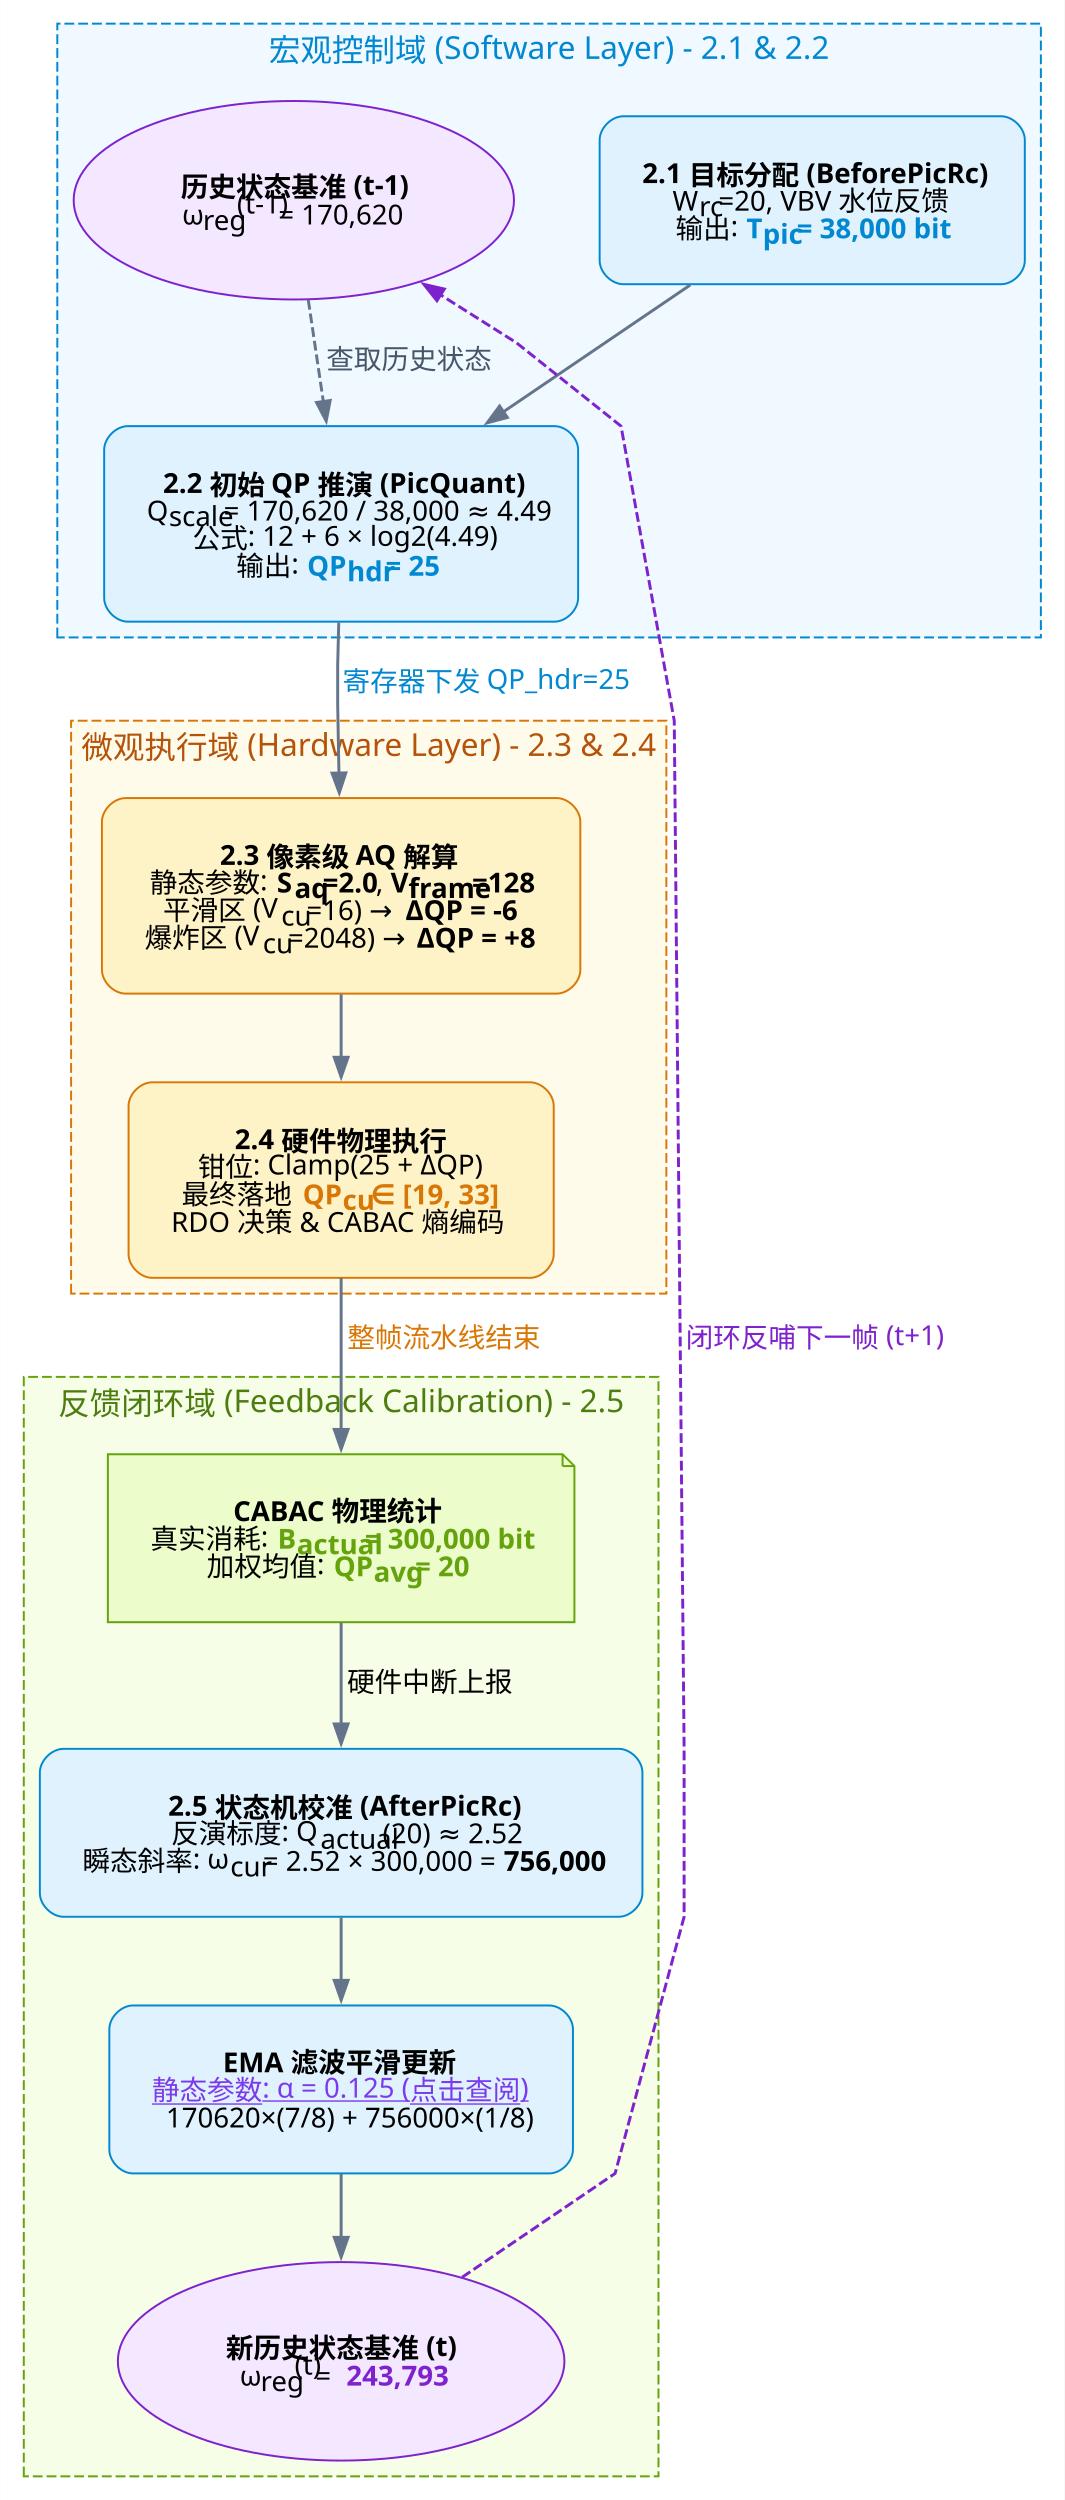
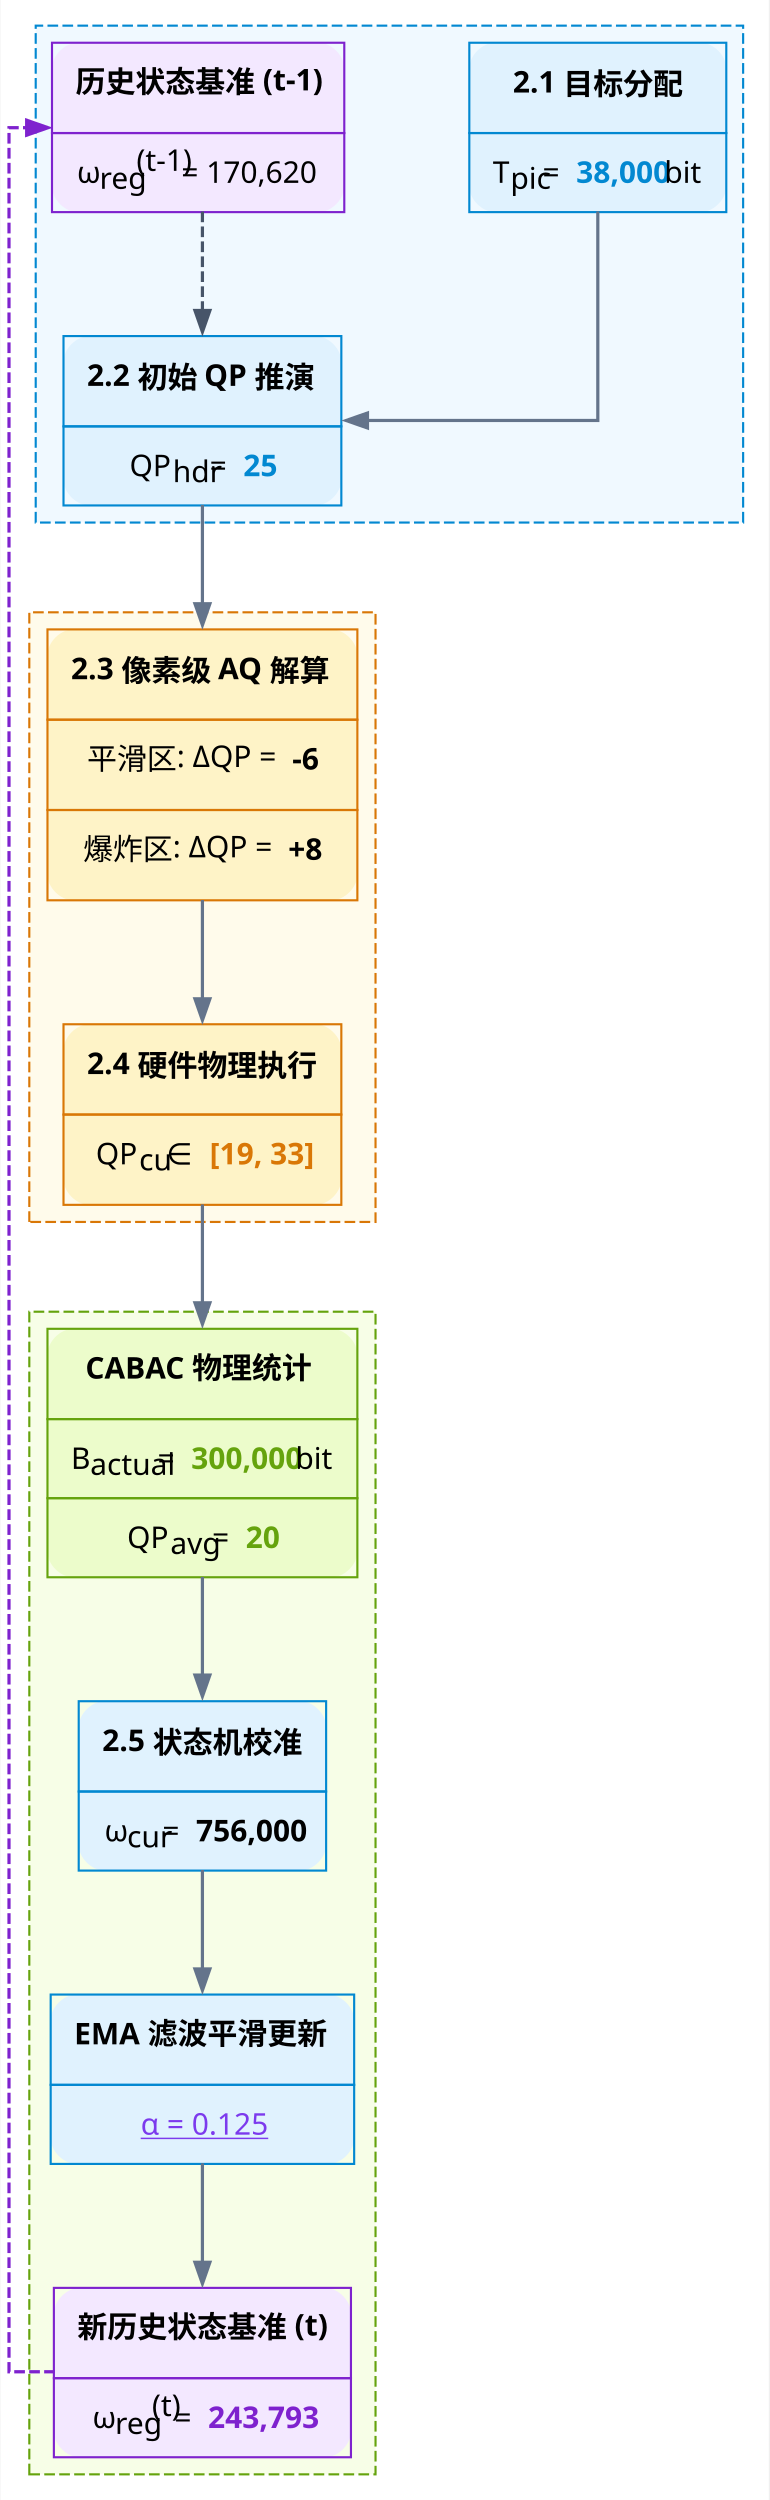
- <svg xmlns="http://www.w3.org/2000/svg" xmlns:xlink="http://www.w3.org/1999/xlink" width="540pt" height="1268pt" viewBox="0.00 0.00 540.00 1268.33">
-   <g id="graph0" class="graph" transform="scale(1 1) rotate(0) translate(4 1264.33)">
-     <polygon fill="white" stroke="none" points="-4,4 -4,-1264.33 536,-1264.33 536,4 -4,4" />
+ <svg xmlns="http://www.w3.org/2000/svg" xmlns:xlink="http://www.w3.org/1999/xlink" width="360pt" height="1170pt" viewBox="0.00 0.00 359.50 1169.75">
+   <g id="graph0" class="graph" transform="scale(1 1) rotate(0) translate(4 1165.75)">
+     <polygon fill="white" stroke="none" points="-4,4 -4,-1165.75 355.5,-1165.75 355.5,4 -4,4" />
    <g id="clust1" class="cluster">
-       <polygon fill="#f0f9ff" stroke="#0288d1" stroke-dasharray="5,2" points="25,-940.94 25,-1252.33 524,-1252.33 524,-940.94 25,-940.94" />
-       <text text-anchor="middle" x="274.5" y="-1233.13" font-family="sans-serif" font-size="16.00" fill="#0288d1">宏观控制域 (Software Layer) - 2.1 &amp; 2.2</text>
+       <polygon fill="#f0f9ff" stroke="#0288d1" stroke-dasharray="5,2" points="12.5,-921.25 12.5,-1153.75 343.5,-1153.75 343.5,-921.25 12.5,-921.25" />
    </g>
    <g id="clust2" class="cluster">
-       <polygon fill="#fffbeb" stroke="#d97706" stroke-dasharray="5,2" points="32,-608.04 32,-898.69 334,-898.69 334,-608.04 32,-608.04" />
-       <text text-anchor="middle" x="183" y="-879.49" font-family="sans-serif" font-size="16.00" fill="#b45309">微观执行域 (Hardware Layer) - 2.3 &amp; 2.4</text>
+       <polygon fill="#fffbeb" stroke="#d97706" stroke-dasharray="5,2" points="9.5,-594 9.5,-879.25 171.5,-879.25 171.5,-594 9.5,-594" />
    </g>
    <g id="clust3" class="cluster">
-       <polygon fill="#f7fee7" stroke="#65a30d" stroke-dasharray="5,2" points="8,-8 8,-565.79 330,-565.79 330,-8 8,-8" />
-       <text text-anchor="middle" x="169" y="-546.59" font-family="sans-serif" font-size="16.00" fill="#4d7c0f">反馈闭环域 (Feedback Calibration) - 2.5</text>
+       <polygon fill="#f7fee7" stroke="#65a30d" stroke-dasharray="5,2" points="9.5,-8 9.5,-552 171.5,-552 171.5,-8 9.5,-8" />
    </g>
    <g id="node1" class="node">
-       <ellipse fill="#f3e8ff" stroke="#7e22ce" cx="145" cy="-1162.74" rx="111.69" ry="50.35" />
-       <text text-anchor="start" x="87.62" y="-1164.44" font-family="sans-serif" font-weight="bold" font-size="14.00">历史状态基准 (t-1)</text>
-       <text text-anchor="start" x="88.38" y="-1150.44" font-family="sans-serif" font-size="14.00">ω</text>
-       <text text-anchor="start" x="98.88" y="-1150.44" font-family="sans-serif" baseline-shift="sub" font-size="14.00">reg</text>
-       <text text-anchor="start" x="116.12" y="-1150.44" font-family="sans-serif" baseline-shift="super" font-size="14.00">(t-1)</text>
-       <text text-anchor="start" x="137.12" y="-1150.44" font-family="sans-serif" font-size="14.00"> = 170,620</text>
+       <g id="a_node1">
+         <a xlink:href="#section-6" xlink:title="&lt;TABLE&gt;" target="_parent">
+           <path fill="#f3e8ff" stroke="none" d="M32.12,-1066.5C32.12,-1066.5 144.88,-1066.5 144.88,-1066.5 150.88,-1066.5 156.88,-1072.5 156.88,-1078.5 156.88,-1078.5 156.88,-1133.75 156.88,-1133.75 156.88,-1139.75 150.88,-1145.75 144.88,-1145.75 144.88,-1145.75 32.12,-1145.75 32.12,-1145.75 26.12,-1145.75 20.12,-1139.75 20.12,-1133.75 20.12,-1133.75 20.12,-1078.5 20.12,-1078.5 20.12,-1072.5 26.12,-1066.5 32.12,-1066.5" />
+           <polygon fill="none" stroke="#7e22ce" points="20.12,-1103.5 20.12,-1145.75 156.88,-1145.75 156.88,-1103.5 20.12,-1103.5" />
+           <text text-anchor="start" x="31.12" y="-1122.45" font-family="sans-serif" font-weight="bold" font-size="14.00">历史状态基准 (t-1)</text>
+           <polygon fill="none" stroke="#7e22ce" points="20.12,-1066.5 20.12,-1103.5 156.88,-1103.5 156.88,-1066.5 20.12,-1066.5" />
+           <text text-anchor="start" x="31.88" y="-1080.2" font-family="sans-serif" font-size="14.00">ω</text>
+           <text text-anchor="start" x="42.38" y="-1080.2" font-family="sans-serif" baseline-shift="sub" font-size="14.00">reg</text>
+           <text text-anchor="start" x="59.62" y="-1080.2" font-family="sans-serif" baseline-shift="super" font-size="14.00">(t-1)</text>
+           <text text-anchor="start" x="80.62" y="-1080.2" font-family="sans-serif" font-size="14.00"> = 170,620</text>
+         </a>
+       </g>
    </g>
    <g id="node3" class="node">
-       <path fill="#e0f2fe" stroke="#0288d1" d="M277.23,-1048.14C277.23,-1048.14 60.78,-1048.14 60.78,-1048.14 54.78,-1048.14 48.78,-1042.14 48.78,-1036.14 48.78,-1036.14 48.78,-960.94 48.78,-960.94 48.78,-954.94 54.78,-948.94 60.78,-948.94 60.78,-948.94 277.23,-948.94 277.23,-948.94 283.23,-948.94 289.23,-954.94 289.23,-960.94 289.23,-960.94 289.23,-1036.14 289.23,-1036.14 289.23,-1042.14 283.23,-1048.14 277.23,-1048.14" />
-       <text text-anchor="start" x="78.62" y="-1014.24" font-family="sans-serif" font-weight="bold" font-size="14.00">2.2 初始 QP 推演 (PicQuant)</text>
-       <text text-anchor="start" x="70.38" y="-1000.24" font-family="sans-serif" font-size="14.00">Q</text>
-       <text text-anchor="start" x="81.62" y="-1000.24" font-family="sans-serif" baseline-shift="sub" font-size="14.00">scale</text>
-       <text text-anchor="start" x="109.38" y="-1000.24" font-family="sans-serif" font-size="14.00"> = 170,620 / 38,000 ≈ 4.49</text>
-       <text text-anchor="start" x="93.62" y="-986.24" font-family="sans-serif" font-size="14.00">公式: 12 + 6 × log2(4.49)</text>
-       <text text-anchor="start" x="115.75" y="-972.24" font-family="sans-serif" font-size="14.00">输出: </text>
-       <text text-anchor="start" x="151.75" y="-972.24" font-family="sans-serif" font-weight="bold" font-size="14.00" fill="#0288d1">QP</text>
-       <text text-anchor="start" x="172" y="-972.24" font-family="sans-serif" font-weight="bold" baseline-shift="sub" font-size="14.00" fill="#0288d1">hdr</text>
-       <text text-anchor="start" x="191.5" y="-972.24" font-family="sans-serif" font-weight="bold" font-size="14.00" fill="#0288d1"> = 25</text>
+       <g id="a_node3">
+         <a xlink:href="#section-5" xlink:title="&lt;TABLE&gt;" target="_parent">
+           <path fill="#e0f2fe" stroke="none" d="M37.5,-929.25C37.5,-929.25 143.5,-929.25 143.5,-929.25 149.5,-929.25 155.5,-935.25 155.5,-941.25 155.5,-941.25 155.5,-996.5 155.5,-996.5 155.5,-1002.5 149.5,-1008.5 143.5,-1008.5 143.5,-1008.5 37.5,-1008.5 37.5,-1008.5 31.5,-1008.5 25.5,-1002.5 25.5,-996.5 25.5,-996.5 25.5,-941.25 25.5,-941.25 25.5,-935.25 31.5,-929.25 37.5,-929.25" />
+           <polygon fill="none" stroke="#0288d1" points="25.5,-966.25 25.5,-1008.5 155.5,-1008.5 155.5,-966.25 25.5,-966.25" />
+           <text text-anchor="start" x="36.5" y="-985.2" font-family="sans-serif" font-weight="bold" font-size="14.00">2.2 初始 QP 推演</text>
+           <polygon fill="none" stroke="#0288d1" points="25.5,-929.25 25.5,-966.25 155.5,-966.25 155.5,-929.25 25.5,-929.25" />
+           <text text-anchor="start" x="56.38" y="-942.95" font-family="sans-serif" font-size="14.00">QP</text>
+           <text text-anchor="start" x="76.62" y="-942.95" font-family="sans-serif" baseline-shift="sub" font-size="14.00">hdr</text>
+           <text text-anchor="start" x="93.88" y="-942.95" font-family="sans-serif" font-size="14.00"> = </text>
+           <text text-anchor="start" x="109.62" y="-942.95" font-family="sans-serif" font-weight="bold" font-size="14.00" fill="#0288d1">25</text>
+         </a>
+       </g>
    </g>
    <g id="edge2" class="edge">
-       <path fill="none" stroke="#64748b" stroke-width="1.5" stroke-dasharray="5,2" d="M152.33,-1112.19C154.74,-1095.92 157.44,-1077.65 159.96,-1060.63" />
-       <polygon fill="#64748b" stroke="#64748b" stroke-width="1.5" points="163.42,-1061.16 161.42,-1050.75 156.5,-1060.13 163.42,-1061.16" />
-       <text text-anchor="middle" x="203.44" y="-1077.09" font-family="sans-serif" font-size="14.00" fill="#475569"> 查取历史状态</text>
+       <path fill="none" stroke="#475569" stroke-width="1.5" stroke-dasharray="5,2" d="M90.5,-1066.79C90.5,-1066.79 90.5,-1020.48 90.5,-1020.48" />
+       <polygon fill="#475569" stroke="#475569" stroke-width="1.5" points="94,-1020.48 90.5,-1010.48 87,-1020.48 94,-1020.48" />
    </g>
    <g id="node2" class="node">
-       <path fill="#e0f2fe" stroke="#0288d1" d="M503.85,-1205.34C503.85,-1205.34 312.15,-1205.34 312.15,-1205.34 306.15,-1205.34 300.15,-1199.34 300.15,-1193.34 300.15,-1193.34 300.15,-1132.14 300.15,-1132.14 300.15,-1126.14 306.15,-1120.14 312.15,-1120.14 312.15,-1120.14 503.85,-1120.14 503.85,-1120.14 509.85,-1120.14 515.85,-1126.14 515.85,-1132.14 515.85,-1132.14 515.85,-1193.34 515.85,-1193.34 515.85,-1199.34 509.85,-1205.34 503.85,-1205.34" />
-       <text text-anchor="start" x="321.75" y="-1171.44" font-family="sans-serif" font-weight="bold" font-size="14.00">2.1 目标分配 (BeforePicRc)</text>
-       <text text-anchor="start" x="337.12" y="-1157.44" font-family="sans-serif" font-size="14.00">W</text>
-       <text text-anchor="start" x="350.62" y="-1157.44" font-family="sans-serif" baseline-shift="sub" font-size="14.00">rc</text>
-       <text text-anchor="start" x="360.38" y="-1157.44" font-family="sans-serif" font-size="14.00">=20, VBV 水位反馈</text>
-       <text text-anchor="start" x="338.62" y="-1143.44" font-family="sans-serif" font-size="14.00">输出: </text>
-       <text text-anchor="start" x="374.62" y="-1143.44" font-family="sans-serif" font-weight="bold" font-size="14.00" fill="#0288d1">T</text>
-       <text text-anchor="start" x="382.88" y="-1143.44" font-family="sans-serif" font-weight="bold" baseline-shift="sub" font-size="14.00" fill="#0288d1">pic</text>
-       <text text-anchor="start" x="400.12" y="-1143.44" font-family="sans-serif" font-weight="bold" font-size="14.00" fill="#0288d1"> = 38,000 bit</text>
+       <g id="a_node2">
+         <a xlink:href="#section-2" xlink:title="&lt;TABLE&gt;" target="_parent">
+           <path fill="#e0f2fe" stroke="none" d="M227.38,-1066.5C227.38,-1066.5 323.62,-1066.5 323.62,-1066.5 329.62,-1066.5 335.62,-1072.5 335.62,-1078.5 335.62,-1078.5 335.62,-1133.75 335.62,-1133.75 335.62,-1139.75 329.62,-1145.75 323.62,-1145.75 323.62,-1145.75 227.38,-1145.75 227.38,-1145.75 221.38,-1145.75 215.38,-1139.75 215.38,-1133.75 215.38,-1133.75 215.38,-1078.5 215.38,-1078.5 215.38,-1072.5 221.38,-1066.5 227.38,-1066.5" />
+           <polygon fill="none" stroke="#0288d1" points="215.38,-1103.5 215.38,-1145.75 335.62,-1145.75 335.62,-1103.5 215.38,-1103.5" />
+           <text text-anchor="start" x="235.75" y="-1122.45" font-family="sans-serif" font-weight="bold" font-size="14.00">2.1 目标分配</text>
+           <polygon fill="none" stroke="#0288d1" points="215.38,-1066.5 215.38,-1103.5 335.62,-1103.5 335.62,-1066.5 215.38,-1066.5" />
+           <text text-anchor="start" x="226.38" y="-1080.2" font-family="sans-serif" font-size="14.00">T</text>
+           <text text-anchor="start" x="234.62" y="-1080.2" font-family="sans-serif" baseline-shift="sub" font-size="14.00">pic</text>
+           <text text-anchor="start" x="249.62" y="-1080.2" font-family="sans-serif" font-size="14.00"> = </text>
+           <text text-anchor="start" x="265.38" y="-1080.2" font-family="sans-serif" font-weight="bold" font-size="14.00" fill="#0288d1">38,000</text>
+           <text text-anchor="start" x="306.62" y="-1080.2" font-family="sans-serif" font-size="14.00"> bit</text>
+         </a>
+       </g>
    </g>
    <g id="edge1" class="edge">
-       <path fill="none" stroke="#64748b" stroke-width="1.5" d="M346.14,-1119.76C317.19,-1100.11 282.3,-1076.43 251.16,-1055.3" />
-       <polygon fill="#64748b" stroke="#64748b" stroke-width="1.5" points="253.32,-1052.53 243.08,-1049.81 249.39,-1058.33 253.32,-1052.53" />
+       <path fill="none" stroke="#64748b" stroke-width="1.5" d="M275.5,-1066.83C275.5,-1026.31 275.5,-969 275.5,-969 275.5,-969 167.73,-969 167.73,-969" />
+       <polygon fill="#64748b" stroke="#64748b" stroke-width="1.5" points="167.73,-965.5 157.73,-969 167.73,-972.5 167.73,-965.5" />
    </g>
    <g id="node4" class="node">
-       <path fill="#fef3c7" stroke="#d97706" d="M278.35,-859.44C278.35,-859.44 59.65,-859.44 59.65,-859.44 53.65,-859.44 47.65,-853.44 47.65,-847.44 47.65,-847.44 47.65,-772.24 47.65,-772.24 47.65,-766.24 53.65,-760.24 59.65,-760.24 59.65,-760.24 278.35,-760.24 278.35,-760.24 284.35,-760.24 290.35,-766.24 290.35,-772.24 290.35,-772.24 290.35,-847.44 290.35,-847.44 290.35,-853.44 284.35,-859.44 278.35,-859.44" />
-       <text text-anchor="start" x="107.5" y="-825.54" font-family="sans-serif" font-weight="bold" font-size="14.00">2.3 像素级 AQ 解算</text>
-       <text text-anchor="start" x="71.88" y="-811.54" font-family="sans-serif" font-size="14.00">静态参数: </text>
-       <text text-anchor="start" x="136.38" y="-811.54" font-family="sans-serif" font-weight="bold" font-size="14.00">S</text>
-       <text text-anchor="start" x="145.38" y="-811.54" font-family="sans-serif" font-weight="bold" baseline-shift="sub" font-size="14.00">aq</text>
-       <text text-anchor="start" x="159.62" y="-811.54" font-family="sans-serif" font-weight="bold" font-size="14.00">=2.0</text>
-       <text text-anchor="start" x="186.62" y="-811.54" font-family="sans-serif" font-size="14.00">, </text>
-       <text text-anchor="start" x="194.12" y="-811.54" font-family="sans-serif" font-weight="bold" font-size="14.00">V</text>
-       <text text-anchor="start" x="203.12" y="-811.54" font-family="sans-serif" font-weight="bold" baseline-shift="sub" font-size="14.00">frame</text>
-       <text text-anchor="start" x="235.38" y="-811.54" font-family="sans-serif" font-weight="bold" font-size="14.00">=128</text>
-       <text text-anchor="start" x="78.62" y="-797.54" font-family="sans-serif" font-size="14.00">平滑区 (V</text>
-       <text text-anchor="start" x="138.62" y="-797.54" font-family="sans-serif" baseline-shift="sub" font-size="14.00">cu</text>
-       <text text-anchor="start" x="151.38" y="-797.54" font-family="sans-serif" font-size="14.00">=16) → </text>
-       <text text-anchor="start" x="201.62" y="-797.54" font-family="sans-serif" font-weight="bold" font-size="14.00">ΔQP = -6</text>
-       <text text-anchor="start" x="69.25" y="-783.54" font-family="sans-serif" font-size="14.00">爆炸区 (V</text>
-       <text text-anchor="start" x="129.25" y="-783.54" font-family="sans-serif" baseline-shift="sub" font-size="14.00">cu</text>
-       <text text-anchor="start" x="142" y="-783.54" font-family="sans-serif" font-size="14.00">=2048) → </text>
-       <text text-anchor="start" x="207.25" y="-783.54" font-family="sans-serif" font-weight="bold" font-size="14.00">ΔQP = +8</text>
+       <g id="a_node4">
+         <a xlink:href="#section-7" xlink:title="&lt;TABLE&gt;" target="_parent">
+           <path fill="#fef3c7" stroke="none" d="M30,-744.5C30,-744.5 151,-744.5 151,-744.5 157,-744.5 163,-750.5 163,-756.5 163,-756.5 163,-859.25 163,-859.25 163,-865.25 157,-871.25 151,-871.25 151,-871.25 30,-871.25 30,-871.25 24,-871.25 18,-865.25 18,-859.25 18,-859.25 18,-756.5 18,-756.5 18,-750.5 24,-744.5 30,-744.5" />
+           <polygon fill="none" stroke="#d97706" points="18,-829 18,-871.25 163,-871.25 163,-829 18,-829" />
+           <text text-anchor="start" x="29" y="-847.95" font-family="sans-serif" font-weight="bold" font-size="14.00">2.3 像素级 AQ 解算</text>
+           <polygon fill="none" stroke="#d97706" points="18,-786.75 18,-829 163,-829 163,-786.75 18,-786.75" />
+           <text text-anchor="start" x="36.5" y="-805.7" font-family="sans-serif" font-size="14.00">平滑区: ΔQP = </text>
+           <text text-anchor="start" x="132.5" y="-805.7" font-family="sans-serif" font-weight="bold" font-size="14.00">-6</text>
+           <polygon fill="none" stroke="#d97706" points="18,-744.5 18,-786.75 163,-786.75 163,-744.5 18,-744.5" />
+           <text text-anchor="start" x="34.62" y="-763.45" font-family="sans-serif" font-size="14.00">爆炸区: ΔQP = </text>
+           <text text-anchor="start" x="130.62" y="-763.45" font-family="sans-serif" font-weight="bold" font-size="14.00">+8</text>
+         </a>
+       </g>
    </g>
    <g id="edge7" class="edge">
-       <path fill="none" stroke="#64748b" stroke-width="1.5" d="M167.78,-948.51C167.49,-936.46 167.25,-926.94 167.25,-926.94 167.25,-926.94 167.25,-906.69 167.25,-906.69 167.25,-906.69 167.54,-890.77 167.89,-871.9" />
-       <polygon fill="#64748b" stroke="#64748b" stroke-width="1.5" points="171.38,-872.22 168.06,-862.16 164.38,-872.09 171.38,-872.22" />
-       <text text-anchor="middle" x="242.62" y="-913.64" font-family="sans-serif" font-size="14.00" fill="#0288d1"> 寄存器下发 QP_hdr=25</text>
+       <path fill="none" stroke="#64748b" stroke-width="1.5" d="M90.5,-929.49C90.5,-929.49 90.5,-883.27 90.5,-883.27" />
+       <polygon fill="#64748b" stroke="#64748b" stroke-width="1.5" points="94,-883.27 90.5,-873.27 87,-883.27 94,-883.27" />
    </g>
    <g id="node5" class="node">
-       <path fill="#fef3c7" stroke="#d97706" d="M264.85,-715.24C264.85,-715.24 73.15,-715.24 73.15,-715.24 67.15,-715.24 61.15,-709.24 61.15,-703.24 61.15,-703.24 61.15,-628.04 61.15,-628.04 61.15,-622.04 67.15,-616.04 73.15,-616.04 73.15,-616.04 264.85,-616.04 264.85,-616.04 270.85,-616.04 276.85,-622.04 276.85,-628.04 276.85,-628.04 276.85,-703.24 276.85,-703.24 276.85,-709.24 270.85,-715.24 264.85,-715.24" />
-       <text text-anchor="start" x="115" y="-681.34" font-family="sans-serif" font-weight="bold" font-size="14.00">2.4 硬件物理执行</text>
-       <text text-anchor="start" x="96.25" y="-667.34" font-family="sans-serif" font-size="14.00">钳位: Clamp(25 + ΔQP)</text>
-       <text text-anchor="start" x="88" y="-653.34" font-family="sans-serif" font-size="14.00">最终落地 </text>
-       <text text-anchor="start" x="149.5" y="-653.34" font-family="sans-serif" font-weight="bold" font-size="14.00" fill="#d97706">QP</text>
-       <text text-anchor="start" x="169.75" y="-653.34" font-family="sans-serif" font-weight="bold" baseline-shift="sub" font-size="14.00" fill="#d97706">cu</text>
-       <text text-anchor="start" x="184" y="-653.34" font-family="sans-serif" font-weight="bold" font-size="14.00" fill="#d97706"> ∈ [19, 33]</text>
-       <text text-anchor="start" x="82.75" y="-639.34" font-family="sans-serif" font-size="14.00">RDO 决策 &amp; CABAC 熵编码</text>
+       <g id="a_node5">
+         <a xlink:href="#section-hw-rdo" xlink:title="&lt;TABLE&gt;" target="_parent">
+           <path fill="#fef3c7" stroke="none" d="M37.5,-602C37.5,-602 143.5,-602 143.5,-602 149.5,-602 155.5,-608 155.5,-614 155.5,-614 155.5,-674.5 155.5,-674.5 155.5,-680.5 149.5,-686.5 143.5,-686.5 143.5,-686.5 37.5,-686.5 37.5,-686.5 31.5,-686.5 25.5,-680.5 25.5,-674.5 25.5,-674.5 25.5,-614 25.5,-614 25.5,-608 31.5,-602 37.5,-602" />
+           <polygon fill="none" stroke="#d97706" points="25.5,-644.25 25.5,-686.5 155.5,-686.5 155.5,-644.25 25.5,-644.25" />
+           <text text-anchor="start" x="36.5" y="-663.2" font-family="sans-serif" font-weight="bold" font-size="14.00">2.4 硬件物理执行</text>
+           <polygon fill="none" stroke="#d97706" points="25.5,-602 25.5,-644.25 155.5,-644.25 155.5,-602 25.5,-602" />
+           <text text-anchor="start" x="40.62" y="-620.95" font-family="sans-serif" font-size="14.00">QP</text>
+           <text text-anchor="start" x="60.88" y="-620.95" font-family="sans-serif" baseline-shift="sub" font-size="14.00">cu</text>
+           <text text-anchor="start" x="73.62" y="-620.95" font-family="sans-serif" font-size="14.00"> ∈ </text>
+           <text text-anchor="start" x="93.88" y="-620.95" font-family="sans-serif" font-weight="bold" font-size="14.00" fill="#d97706">[19, 33]</text>
+         </a>
+       </g>
    </g>
    <g id="edge3" class="edge">
-       <path fill="none" stroke="#64748b" stroke-width="1.5" d="M169,-759.9C169,-749.51 169,-738.42 169,-727.65" />
-       <polygon fill="#64748b" stroke="#64748b" stroke-width="1.5" points="172.5,-727.94 169,-717.94 165.5,-727.94 172.5,-727.94" />
+       <path fill="none" stroke="#64748b" stroke-width="1.5" d="M90.5,-744.61C90.5,-744.61 90.5,-698.4 90.5,-698.4" />
+       <polygon fill="#64748b" stroke="#64748b" stroke-width="1.5" points="94,-698.4 90.5,-688.4 87,-698.4 94,-698.4" />
    </g>
    <g id="node6" class="node">
-       <polygon fill="#ecfccb" stroke="#65a30d" points="281.35,-526.54 50.65,-526.54 50.65,-441.34 287.35,-441.34 287.35,-520.54 281.35,-526.54" />
-       <polyline fill="none" stroke="#65a30d" points="281.35,-526.54 281.35,-520.54" />
-       <polyline fill="none" stroke="#65a30d" points="287.35,-520.54 281.35,-520.54" />
-       <text text-anchor="start" x="114.25" y="-492.64" font-family="sans-serif" font-weight="bold" font-size="14.00">CABAC 物理统计</text>
-       <text text-anchor="start" x="72.25" y="-478.64" font-family="sans-serif" font-size="14.00">真实消耗: </text>
-       <text text-anchor="start" x="136.75" y="-478.64" font-family="sans-serif" font-weight="bold" font-size="14.00" fill="#65a30d">B</text>
-       <text text-anchor="start" x="146.5" y="-478.64" font-family="sans-serif" font-weight="bold" baseline-shift="sub" font-size="14.00" fill="#65a30d">actual</text>
-       <text text-anchor="start" x="181" y="-478.64" font-family="sans-serif" font-weight="bold" font-size="14.00" fill="#65a30d"> = 300,000 bit</text>
-       <text text-anchor="start" x="100.75" y="-464.64" font-family="sans-serif" font-size="14.00">加权均值: </text>
-       <text text-anchor="start" x="165.25" y="-464.64" font-family="sans-serif" font-weight="bold" font-size="14.00" fill="#65a30d">QP</text>
-       <text text-anchor="start" x="185.5" y="-464.64" font-family="sans-serif" font-weight="bold" baseline-shift="sub" font-size="14.00" fill="#65a30d">avg</text>
-       <text text-anchor="start" x="206.5" y="-464.64" font-family="sans-serif" font-weight="bold" font-size="14.00" fill="#65a30d"> = 20</text>
+       <g id="a_node6">
+         <a xlink:href="#section-hw-rdo" xlink:title="&lt;TABLE&gt;" target="_parent">
+           <path fill="#ecfccb" stroke="none" d="M30,-427.75C30,-427.75 151,-427.75 151,-427.75 157,-427.75 163,-433.75 163,-439.75 163,-439.75 163,-532 163,-532 163,-538 157,-544 151,-544 151,-544 30,-544 30,-544 24,-544 18,-538 18,-532 18,-532 18,-439.75 18,-439.75 18,-433.75 24,-427.75 30,-427.75" />
+           <polygon fill="none" stroke="#65a30d" points="18,-501.75 18,-544 163,-544 163,-501.75 18,-501.75" />
+           <text text-anchor="start" x="35.75" y="-520.7" font-family="sans-serif" font-weight="bold" font-size="14.00">CABAC 物理统计</text>
+           <polygon fill="none" stroke="#65a30d" points="18,-464.75 18,-501.75 163,-501.75 163,-464.75 18,-464.75" />
+           <text text-anchor="start" x="29" y="-478.45" font-family="sans-serif" font-size="14.00">B</text>
+           <text text-anchor="start" x="38" y="-478.45" font-family="sans-serif" baseline-shift="sub" font-size="14.00">actual</text>
+           <text text-anchor="start" x="69.5" y="-478.45" font-family="sans-serif" font-size="14.00"> = </text>
+           <text text-anchor="start" x="85.25" y="-478.45" font-family="sans-serif" font-weight="bold" font-size="14.00" fill="#65a30d">300,000</text>
+           <text text-anchor="start" x="134" y="-478.45" font-family="sans-serif" font-size="14.00"> bit</text>
+           <polygon fill="none" stroke="#65a30d" points="18,-427.75 18,-464.75 163,-464.75 163,-427.75 18,-427.75" />
+           <text text-anchor="start" x="55.25" y="-441.45" font-family="sans-serif" font-size="14.00">QP</text>
+           <text text-anchor="start" x="75.5" y="-441.45" font-family="sans-serif" baseline-shift="sub" font-size="14.00">avg</text>
+           <text text-anchor="start" x="95" y="-441.45" font-family="sans-serif" font-size="14.00"> = </text>
+           <text text-anchor="start" x="110.75" y="-441.45" font-family="sans-serif" font-weight="bold" font-size="14.00" fill="#65a30d">20</text>
+         </a>
+       </g>
    </g>
    <g id="edge8" class="edge">
-       <path fill="none" stroke="#64748b" stroke-width="1.5" d="M169,-616.01C169,-592.18 169,-563.41 169,-538.91" />
-       <polygon fill="#64748b" stroke="#64748b" stroke-width="1.5" points="172.5,-539.16 169,-529.16 165.5,-539.16 172.5,-539.16" />
-       <text text-anchor="middle" x="221.12" y="-580.74" font-family="sans-serif" font-size="14.00" fill="#d97706"> 整帧流水线结束</text>
+       <path fill="none" stroke="#64748b" stroke-width="1.5" d="M90.5,-602.22C90.5,-602.22 90.5,-556.17 90.5,-556.17" />
+       <polygon fill="#64748b" stroke="#64748b" stroke-width="1.5" points="94,-556.17 90.5,-546.17 87,-556.17 94,-556.17" />
    </g>
    <g id="node7" class="node">
-       <path fill="#e0f2fe" stroke="#0288d1" d="M309.85,-377.09C309.85,-377.09 28.15,-377.09 28.15,-377.09 22.15,-377.09 16.15,-371.09 16.15,-365.09 16.15,-365.09 16.15,-303.89 16.15,-303.89 16.15,-297.89 22.15,-291.89 28.15,-291.89 28.15,-291.89 309.85,-291.89 309.85,-291.89 315.85,-291.89 321.85,-297.89 321.85,-303.89 321.85,-303.89 321.85,-365.09 321.85,-365.09 321.85,-371.09 315.85,-377.09 309.85,-377.09" />
-       <text text-anchor="start" x="81.25" y="-343.19" font-family="sans-serif" font-weight="bold" font-size="14.00">2.5 状态机校准 (AfterPicRc)</text>
-       <text text-anchor="start" x="82.75" y="-329.19" font-family="sans-serif" font-size="14.00">反演标度: Q</text>
-       <text text-anchor="start" x="158.5" y="-329.19" font-family="sans-serif" baseline-shift="sub" font-size="14.00">actual</text>
-       <text text-anchor="start" x="190" y="-329.19" font-family="sans-serif" font-size="14.00">(20) ≈ 2.52</text>
-       <text text-anchor="start" x="37.75" y="-315.19" font-family="sans-serif" font-size="14.00">瞬态斜率: ω</text>
-       <text text-anchor="start" x="112.75" y="-315.19" font-family="sans-serif" baseline-shift="sub" font-size="14.00">cur</text>
-       <text text-anchor="start" x="129.25" y="-315.19" font-family="sans-serif" font-size="14.00"> = 2.52 × 300,000 = </text>
-       <text text-anchor="start" x="251.5" y="-315.19" font-family="sans-serif" font-weight="bold" font-size="14.00">756,000</text>
+       <g id="a_node7">
+         <a xlink:href="#section-9" xlink:title="&lt;TABLE&gt;" target="_parent">
+           <path fill="#e0f2fe" stroke="none" d="M44.62,-290.5C44.62,-290.5 136.38,-290.5 136.38,-290.5 142.38,-290.5 148.38,-296.5 148.38,-302.5 148.38,-302.5 148.38,-357.75 148.38,-357.75 148.38,-363.75 142.38,-369.75 136.38,-369.75 136.38,-369.75 44.62,-369.75 44.62,-369.75 38.62,-369.75 32.62,-363.75 32.62,-357.75 32.62,-357.75 32.62,-302.5 32.62,-302.5 32.62,-296.5 38.62,-290.5 44.62,-290.5" />
+           <polygon fill="none" stroke="#0288d1" points="32.62,-327.5 32.62,-369.75 148.38,-369.75 148.38,-327.5 32.62,-327.5" />
+           <text text-anchor="start" x="43.62" y="-346.45" font-family="sans-serif" font-weight="bold" font-size="14.00">2.5 状态机校准</text>
+           <polygon fill="none" stroke="#0288d1" points="32.62,-290.5 32.62,-327.5 148.38,-327.5 148.38,-290.5 32.62,-290.5" />
+           <text text-anchor="start" x="44.75" y="-304.2" font-family="sans-serif" font-size="14.00">ω</text>
+           <text text-anchor="start" x="55.25" y="-304.2" font-family="sans-serif" baseline-shift="sub" font-size="14.00">cur</text>
+           <text text-anchor="start" x="71.75" y="-304.2" font-family="sans-serif" font-size="14.00"> = </text>
+           <text text-anchor="start" x="87.5" y="-304.2" font-family="sans-serif" font-weight="bold" font-size="14.00">756,000</text>
+         </a>
+       </g>
    </g>
    <g id="edge4" class="edge">
-       <path fill="none" stroke="#64748b" stroke-width="1.5" d="M169,-441.08C169,-425.05 169,-406.53 169,-389.52" />
-       <polygon fill="#64748b" stroke="#64748b" stroke-width="1.5" points="172.5,-389.73 169,-379.73 165.5,-389.73 172.5,-389.73" />
-       <text text-anchor="middle" x="214" y="-406.04" font-family="sans-serif" font-size="14.00"> 硬件中断上报</text>
+       <path fill="none" stroke="#64748b" stroke-width="1.5" d="M90.5,-427.88C90.5,-427.88 90.5,-382 90.5,-382" />
+       <polygon fill="#64748b" stroke="#64748b" stroke-width="1.5" points="94,-382 90.5,-372 87,-382 94,-382" />
    </g>
    <g id="node8" class="node">
      <g id="a_node8">
-         <a xlink:href="#param-alpha" xlink:title="&lt;B&gt;EMA 滤波平滑更新&lt;/B&gt;&lt;BR/&gt;&lt;FONT COLOR=&quot;#7c3aed&quot;&gt;&lt;U&gt;静态参数: α = 0.125 (点击查阅)&lt;/U&gt;&lt;/FONT&gt;&lt;BR/&gt;170620×(7/8) + 756000×(1/8)" target="_parent">
-           <path fill="#e0f2fe" stroke="#0288d1" d="M274.6,-246.89C274.6,-246.89 63.4,-246.89 63.4,-246.89 57.4,-246.89 51.4,-240.89 51.4,-234.89 51.4,-234.89 51.4,-173.69 51.4,-173.69 51.4,-167.69 57.4,-161.69 63.4,-161.69 63.4,-161.69 274.6,-161.69 274.6,-161.69 280.6,-161.69 286.6,-167.69 286.6,-173.69 286.6,-173.69 286.6,-234.89 286.6,-234.89 286.6,-240.89 280.6,-246.89 274.6,-246.89" />
-           <text text-anchor="start" x="109" y="-212.99" font-family="sans-serif" font-weight="bold" font-size="14.00">EMA 滤波平滑更新</text>
-           <text text-anchor="start" x="73" y="-198.99" font-family="sans-serif" text-decoration="underline" font-size="14.00" fill="#7c3aed">静态参数: α = 0.125 (点击查阅)</text>
-           <text text-anchor="start" x="80.12" y="-184.99" font-family="sans-serif" font-size="14.00">170620×(7/8) + 756000×(1/8)</text>
+         <a xlink:href="#param-alpha" xlink:title="&lt;TABLE&gt;" target="_parent">
+           <path fill="#e0f2fe" stroke="none" d="M31.5,-153.25C31.5,-153.25 149.5,-153.25 149.5,-153.25 155.5,-153.25 161.5,-159.25 161.5,-165.25 161.5,-165.25 161.5,-220.5 161.5,-220.5 161.5,-226.5 155.5,-232.5 149.5,-232.5 149.5,-232.5 31.5,-232.5 31.5,-232.5 25.5,-232.5 19.5,-226.5 19.5,-220.5 19.5,-220.5 19.5,-165.25 19.5,-165.25 19.5,-159.25 25.5,-153.25 31.5,-153.25" />
+           <polygon fill="none" stroke="#0288d1" points="19.5,-190.25 19.5,-232.5 161.5,-232.5 161.5,-190.25 19.5,-190.25" />
+           <text text-anchor="start" x="30.5" y="-209.2" font-family="sans-serif" font-weight="bold" font-size="14.00">EMA 滤波平滑更新</text>
+           <polygon fill="none" stroke="#0288d1" points="19.5,-153.25 19.5,-190.25 161.5,-190.25 161.5,-153.25 19.5,-153.25" />
+           <text text-anchor="start" x="61.62" y="-166.95" font-family="sans-serif" text-decoration="underline" font-size="14.00" fill="#7c3aed">α = 0.125</text>
        </a>
      </g>
    </g>
    <g id="edge5" class="edge">
-       <path fill="none" stroke="#64748b" stroke-width="1.5" d="M169,-291.51C169,-281.22 169,-270.06 169,-259.29" />
-       <polygon fill="#64748b" stroke="#64748b" stroke-width="1.5" points="172.5,-259.63 169,-249.63 165.5,-259.63 172.5,-259.63" />
+       <path fill="none" stroke="#64748b" stroke-width="1.5" d="M90.5,-290.79C90.5,-290.79 90.5,-244.48 90.5,-244.48" />
+       <polygon fill="#64748b" stroke="#64748b" stroke-width="1.5" points="94,-244.48 90.5,-234.48 87,-244.48 94,-244.48" />
    </g>
    <g id="node9" class="node">
-       <ellipse fill="#f3e8ff" stroke="#7e22ce" cx="169" cy="-66.35" rx="113.28" ry="50.35" />
-       <text text-anchor="start" x="110.5" y="-68.05" font-family="sans-serif" font-weight="bold" font-size="14.00">新历史状态基准 (t)</text>
-       <text text-anchor="start" x="117.62" y="-54.05" font-family="sans-serif" font-size="14.00">ω</text>
-       <text text-anchor="start" x="128.12" y="-54.05" font-family="sans-serif" baseline-shift="sub" font-size="14.00">reg</text>
-       <text text-anchor="start" x="145.38" y="-54.05" font-family="sans-serif" baseline-shift="super" font-size="14.00">(t)</text>
-       <text text-anchor="start" x="155.88" y="-54.05" font-family="sans-serif" font-size="14.00"> = </text>
-       <text text-anchor="start" x="171.62" y="-54.05" font-family="sans-serif" font-weight="bold" font-size="14.00" fill="#7e22ce">243,793</text>
+       <g id="a_node9">
+         <a xlink:href="#section-10" xlink:title="&lt;TABLE&gt;" target="_parent">
+           <path fill="#f3e8ff" stroke="none" d="M33,-16C33,-16 148,-16 148,-16 154,-16 160,-22 160,-28 160,-28 160,-83.25 160,-83.25 160,-89.25 154,-95.25 148,-95.25 148,-95.25 33,-95.25 33,-95.25 27,-95.25 21,-89.25 21,-83.25 21,-83.25 21,-28 21,-28 21,-22 27,-16 33,-16" />
+           <polygon fill="none" stroke="#7e22ce" points="21,-53 21,-95.25 160,-95.25 160,-53 21,-53" />
+           <text text-anchor="start" x="32" y="-71.95" font-family="sans-serif" font-weight="bold" font-size="14.00">新历史状态基准 (t)</text>
+           <polygon fill="none" stroke="#7e22ce" points="21,-16 21,-53 160,-53 160,-16 21,-16" />
+           <text text-anchor="start" x="39.12" y="-29.7" font-family="sans-serif" font-size="14.00">ω</text>
+           <text text-anchor="start" x="49.62" y="-29.7" font-family="sans-serif" baseline-shift="sub" font-size="14.00">reg</text>
+           <text text-anchor="start" x="66.88" y="-29.7" font-family="sans-serif" baseline-shift="super" font-size="14.00">(t)</text>
+           <text text-anchor="start" x="77.38" y="-29.7" font-family="sans-serif" font-size="14.00"> = </text>
+           <text text-anchor="start" x="93.12" y="-29.7" font-family="sans-serif" font-weight="bold" font-size="14.00" fill="#7e22ce">243,793</text>
+         </a>
+       </g>
    </g>
    <g id="edge6" class="edge">
-       <path fill="none" stroke="#64748b" stroke-width="1.5" d="M169,-161.39C169,-151.19 169,-140.06 169,-129.15" />
-       <polygon fill="#64748b" stroke="#64748b" stroke-width="1.5" points="172.5,-129.25 169,-119.25 165.5,-129.25 172.5,-129.25" />
+       <path fill="none" stroke="#64748b" stroke-width="1.5" d="M90.5,-153.54C90.5,-153.54 90.5,-107.23 90.5,-107.23" />
+       <polygon fill="#64748b" stroke="#64748b" stroke-width="1.5" points="94,-107.23 90.5,-97.23 87,-107.23 94,-107.23" />
    </g>
    <g id="edge9" class="edge">
-       <path fill="none" stroke="#7e22ce" stroke-width="1.5" stroke-dasharray="5,2" d="M230.37,-109C267.61,-134.28 308,-161.69 308,-161.69 308,-161.69 343,-291.89 343,-291.89 343,-291.89 343,-377.09 343,-377.09 343,-377.09 338,-898.69 338,-898.69 338,-898.69 311,-1048.14 311,-1048.14 311,-1048.14 258,-1090.39 258,-1090.39 258,-1090.39 240.56,-1101.4 219.38,-1114.77" />
-       <polygon fill="#7e22ce" stroke="#7e22ce" stroke-width="1.5" points="217.6,-1111.76 211.01,-1120.06 221.34,-1117.68 217.6,-1111.76" />
-       <text text-anchor="middle" x="409.34" y="-580.74" font-family="sans-serif" font-size="14.00" fill="#7e22ce"> 闭环反哺下一帧 (t+1)</text>
+       <path fill="none" stroke="#7e22ce" stroke-width="1.5" stroke-dasharray="5,2" d="M21.45,-56C9.06,-56 0,-56 0,-56 0,-56 0,-1106 0,-1106 0,-1106 8.26,-1106 8.26,-1106" />
+       <polygon fill="#7e22ce" stroke="#7e22ce" stroke-width="1.5" points="8.26,-1109.5 18.26,-1106 8.26,-1102.5 8.26,-1109.5" />
    </g>
  </g>
</svg>
